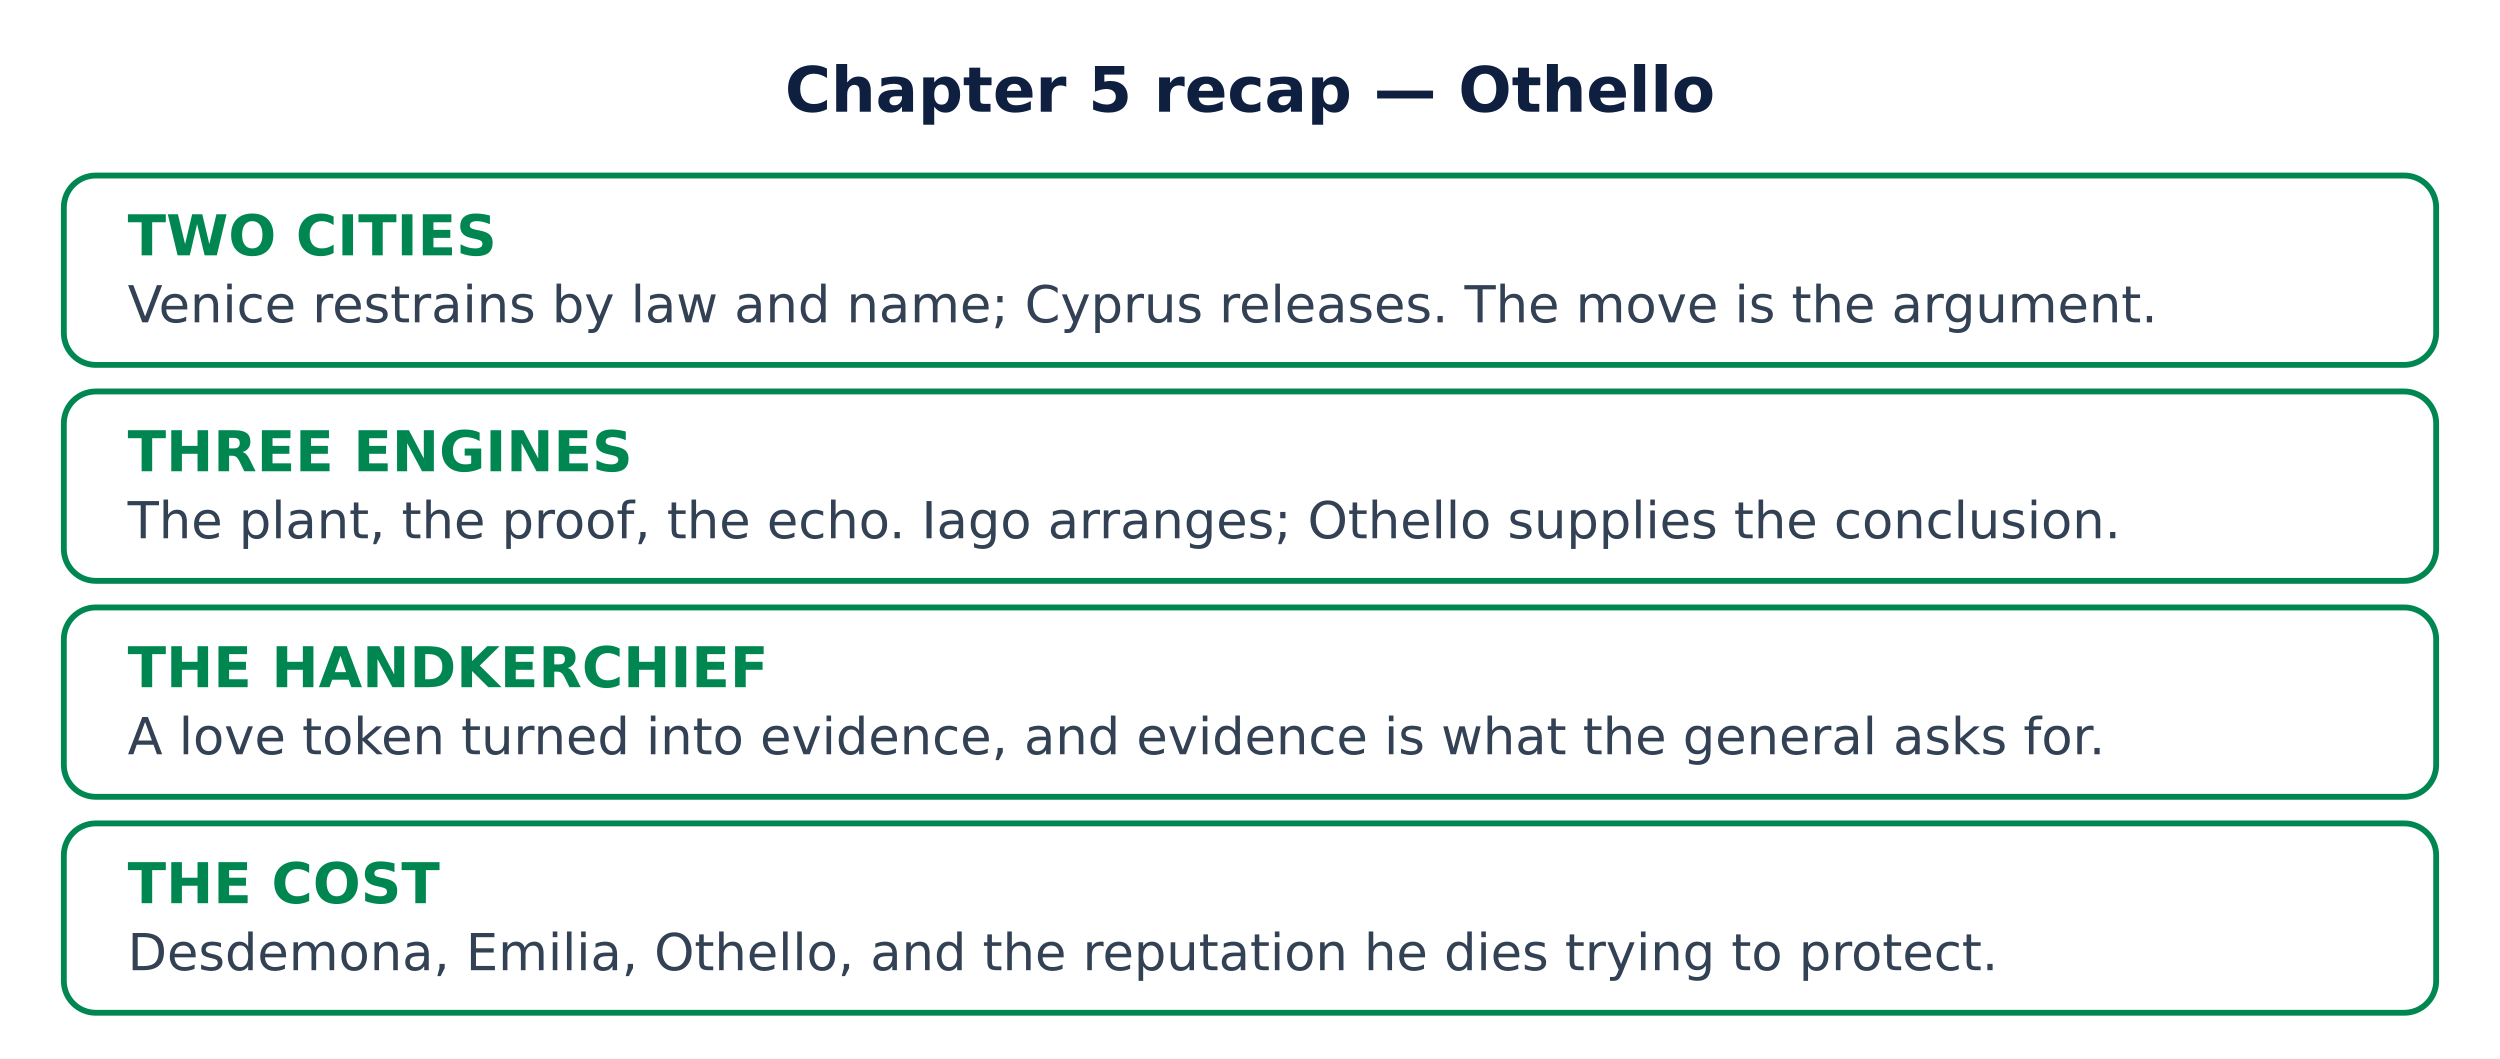
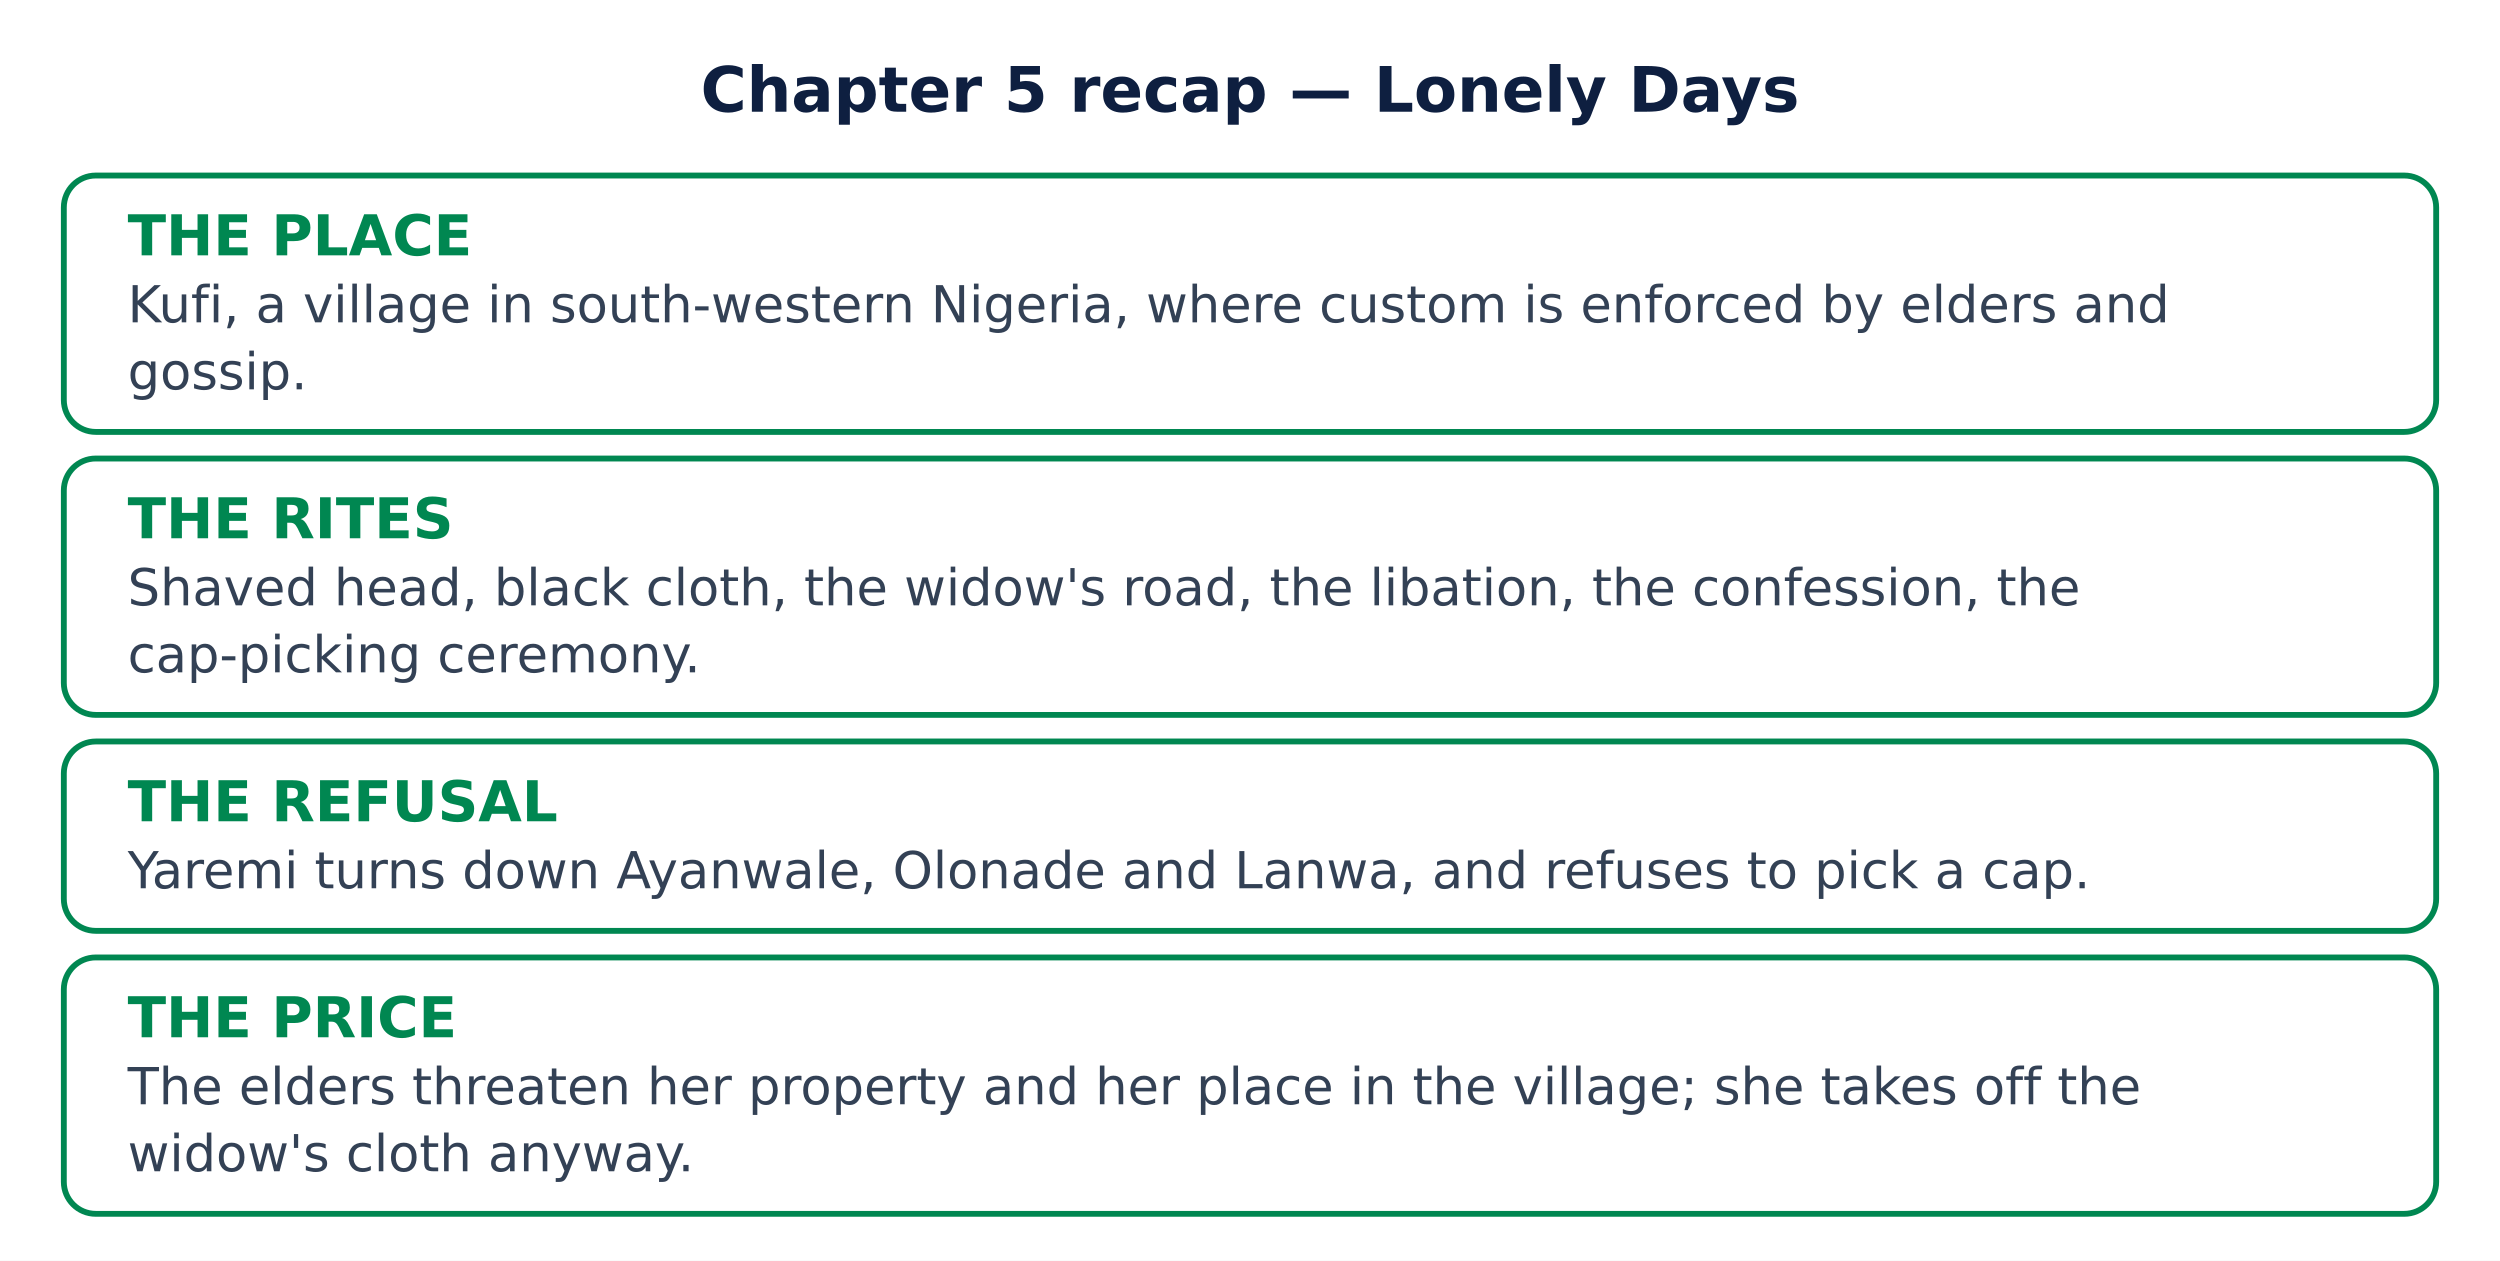
- <svg xmlns="http://www.w3.org/2000/svg" viewBox="0 0 470 199" width="470" height="199">
+ <svg xmlns="http://www.w3.org/2000/svg" viewBox="0 0 470 237" width="470" height="237">
  <defs>
    <marker id="ag" viewBox="0 0 10 10" refX="9" refY="5" markerWidth="7" markerHeight="7" orient="auto-start-reverse">
      <path d="M 0 1 L 10 5 L 0 9 z" fill="#008751" />
    </marker>
    <marker id="an" viewBox="0 0 10 10" refX="9" refY="5" markerWidth="7" markerHeight="7" orient="auto-start-reverse">
      <path d="M 0 1 L 10 5 L 0 9 z" fill="#0E1F40" />
    </marker>
    <marker id="aa" viewBox="0 0 10 10" refX="9" refY="5" markerWidth="7" markerHeight="7" orient="auto-start-reverse">
      <path d="M 0 1 L 10 5 L 0 9 z" fill="#D97706" />
    </marker>
    <marker id="ar" viewBox="0 0 10 10" refX="9" refY="5" markerWidth="7" markerHeight="7" orient="auto-start-reverse">
      <path d="M 0 1 L 10 5 L 0 9 z" fill="#DC2626" />
    </marker>
  </defs>
-   <rect x="0" y="0" width="470" height="199" fill="#FFFFFF" />
-   <text x="235.0" y="21" font-family="DejaVu Sans" font-size="11.8" fill="#0E1F40" text-anchor="middle" font-weight="bold">Chapter 5 recap — Othello</text>
-   <rect x="12" y="33" width="446" height="35.6" rx="6" fill="#FFFFFF" stroke="#008751" stroke-width="1.1" />
-   <text x="24" y="48" font-family="DejaVu Sans" font-size="10.6" fill="#008751" text-anchor="start" font-weight="bold">TWO CITIES</text>
-   <text x="24" y="60.6" font-family="DejaVu Sans" font-size="9.6" fill="#334155" text-anchor="start" font-weight="normal">Venice restrains by law and name; Cyprus releases. The move is the argument.</text>
-   <rect x="12" y="73.6" width="446" height="35.6" rx="6" fill="#FFFFFF" stroke="#008751" stroke-width="1.1" />
-   <text x="24" y="88.6" font-family="DejaVu Sans" font-size="10.6" fill="#008751" text-anchor="start" font-weight="bold">THREE ENGINES</text>
-   <text x="24" y="101.2" font-family="DejaVu Sans" font-size="9.6" fill="#334155" text-anchor="start" font-weight="normal">The plant, the proof, the echo. Iago arranges; Othello supplies the conclusion.</text>
-   <rect x="12" y="114.2" width="446" height="35.6" rx="6" fill="#FFFFFF" stroke="#008751" stroke-width="1.1" />
-   <text x="24" y="129.2" font-family="DejaVu Sans" font-size="10.6" fill="#008751" text-anchor="start" font-weight="bold">THE HANDKERCHIEF</text>
-   <text x="24" y="141.8" font-family="DejaVu Sans" font-size="9.6" fill="#334155" text-anchor="start" font-weight="normal">A love token turned into evidence, and evidence is what the general asks for.</text>
-   <rect x="12" y="154.8" width="446" height="35.6" rx="6" fill="#FFFFFF" stroke="#008751" stroke-width="1.1" />
-   <text x="24" y="169.8" font-family="DejaVu Sans" font-size="10.6" fill="#008751" text-anchor="start" font-weight="bold">THE COST</text>
-   <text x="24" y="182.4" font-family="DejaVu Sans" font-size="9.6" fill="#334155" text-anchor="start" font-weight="normal">Desdemona, Emilia, Othello, and the reputation he dies trying to protect.</text>
+   <rect x="0" y="0" width="470" height="237" fill="#FFFFFF" />
+   <text x="235.0" y="21" font-family="DejaVu Sans" font-size="11.8" fill="#0E1F40" text-anchor="middle" font-weight="bold">Chapter 5 recap — Lonely Days</text>
+   <rect x="12" y="33" width="446" height="48.2" rx="6" fill="#FFFFFF" stroke="#008751" stroke-width="1.1" />
+   <text x="24" y="48" font-family="DejaVu Sans" font-size="10.6" fill="#008751" text-anchor="start" font-weight="bold">THE PLACE</text>
+   <text x="24" y="60.6" font-family="DejaVu Sans" font-size="9.6" fill="#334155" text-anchor="start" font-weight="normal">Kufi, a village in south-western Nigeria, where custom is enforced by elders and</text>
+   <text x="24" y="73.2" font-family="DejaVu Sans" font-size="9.6" fill="#334155" text-anchor="start" font-weight="normal">gossip.</text>
+   <rect x="12" y="86.2" width="446" height="48.2" rx="6" fill="#FFFFFF" stroke="#008751" stroke-width="1.1" />
+   <text x="24" y="101.2" font-family="DejaVu Sans" font-size="10.6" fill="#008751" text-anchor="start" font-weight="bold">THE RITES</text>
+   <text x="24" y="113.8" font-family="DejaVu Sans" font-size="9.6" fill="#334155" text-anchor="start" font-weight="normal">Shaved head, black cloth, the widow's road, the libation, the confession, the</text>
+   <text x="24" y="126.4" font-family="DejaVu Sans" font-size="9.6" fill="#334155" text-anchor="start" font-weight="normal">cap-picking ceremony.</text>
+   <rect x="12" y="139.4" width="446" height="35.6" rx="6" fill="#FFFFFF" stroke="#008751" stroke-width="1.1" />
+   <text x="24" y="154.4" font-family="DejaVu Sans" font-size="10.6" fill="#008751" text-anchor="start" font-weight="bold">THE REFUSAL</text>
+   <text x="24" y="167.0" font-family="DejaVu Sans" font-size="9.6" fill="#334155" text-anchor="start" font-weight="normal">Yaremi turns down Ayanwale, Olonade and Lanwa, and refuses to pick a cap.</text>
+   <rect x="12" y="180.0" width="446" height="48.2" rx="6" fill="#FFFFFF" stroke="#008751" stroke-width="1.1" />
+   <text x="24" y="195.0" font-family="DejaVu Sans" font-size="10.6" fill="#008751" text-anchor="start" font-weight="bold">THE PRICE</text>
+   <text x="24" y="207.6" font-family="DejaVu Sans" font-size="9.6" fill="#334155" text-anchor="start" font-weight="normal">The elders threaten her property and her place in the village; she takes off the</text>
+   <text x="24" y="220.2" font-family="DejaVu Sans" font-size="9.6" fill="#334155" text-anchor="start" font-weight="normal">widow's cloth anyway.</text>
</svg>
